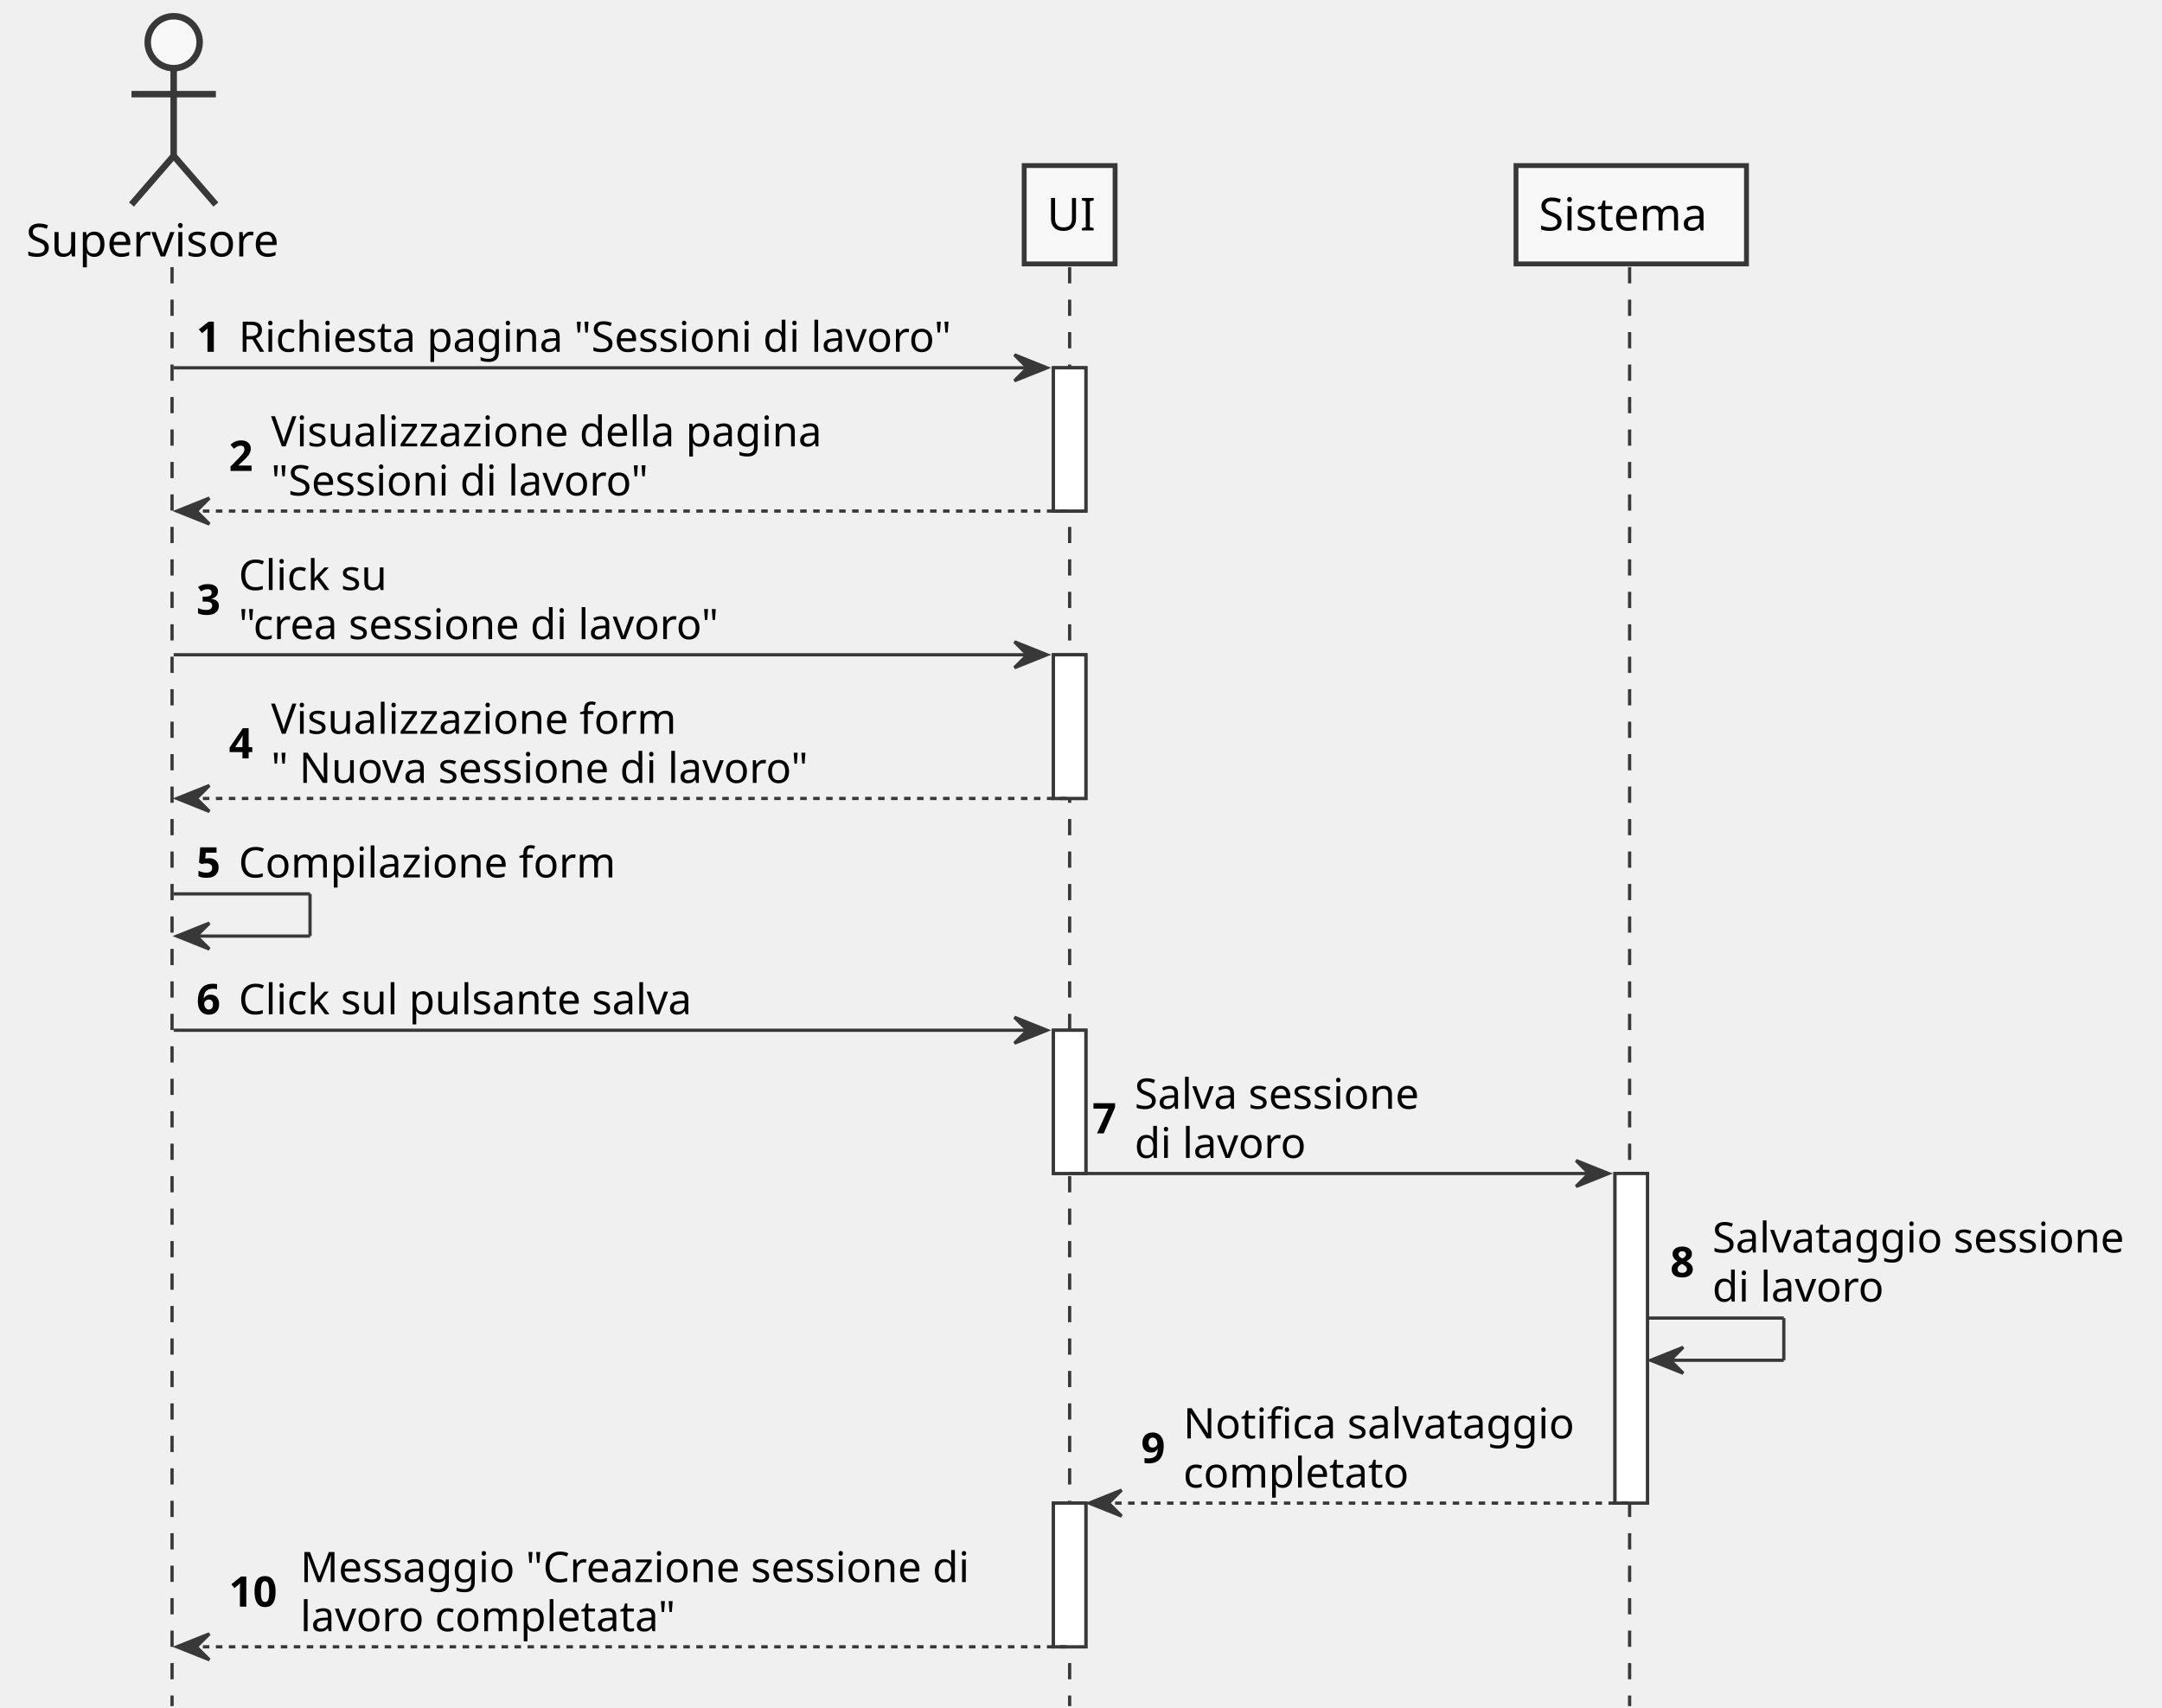
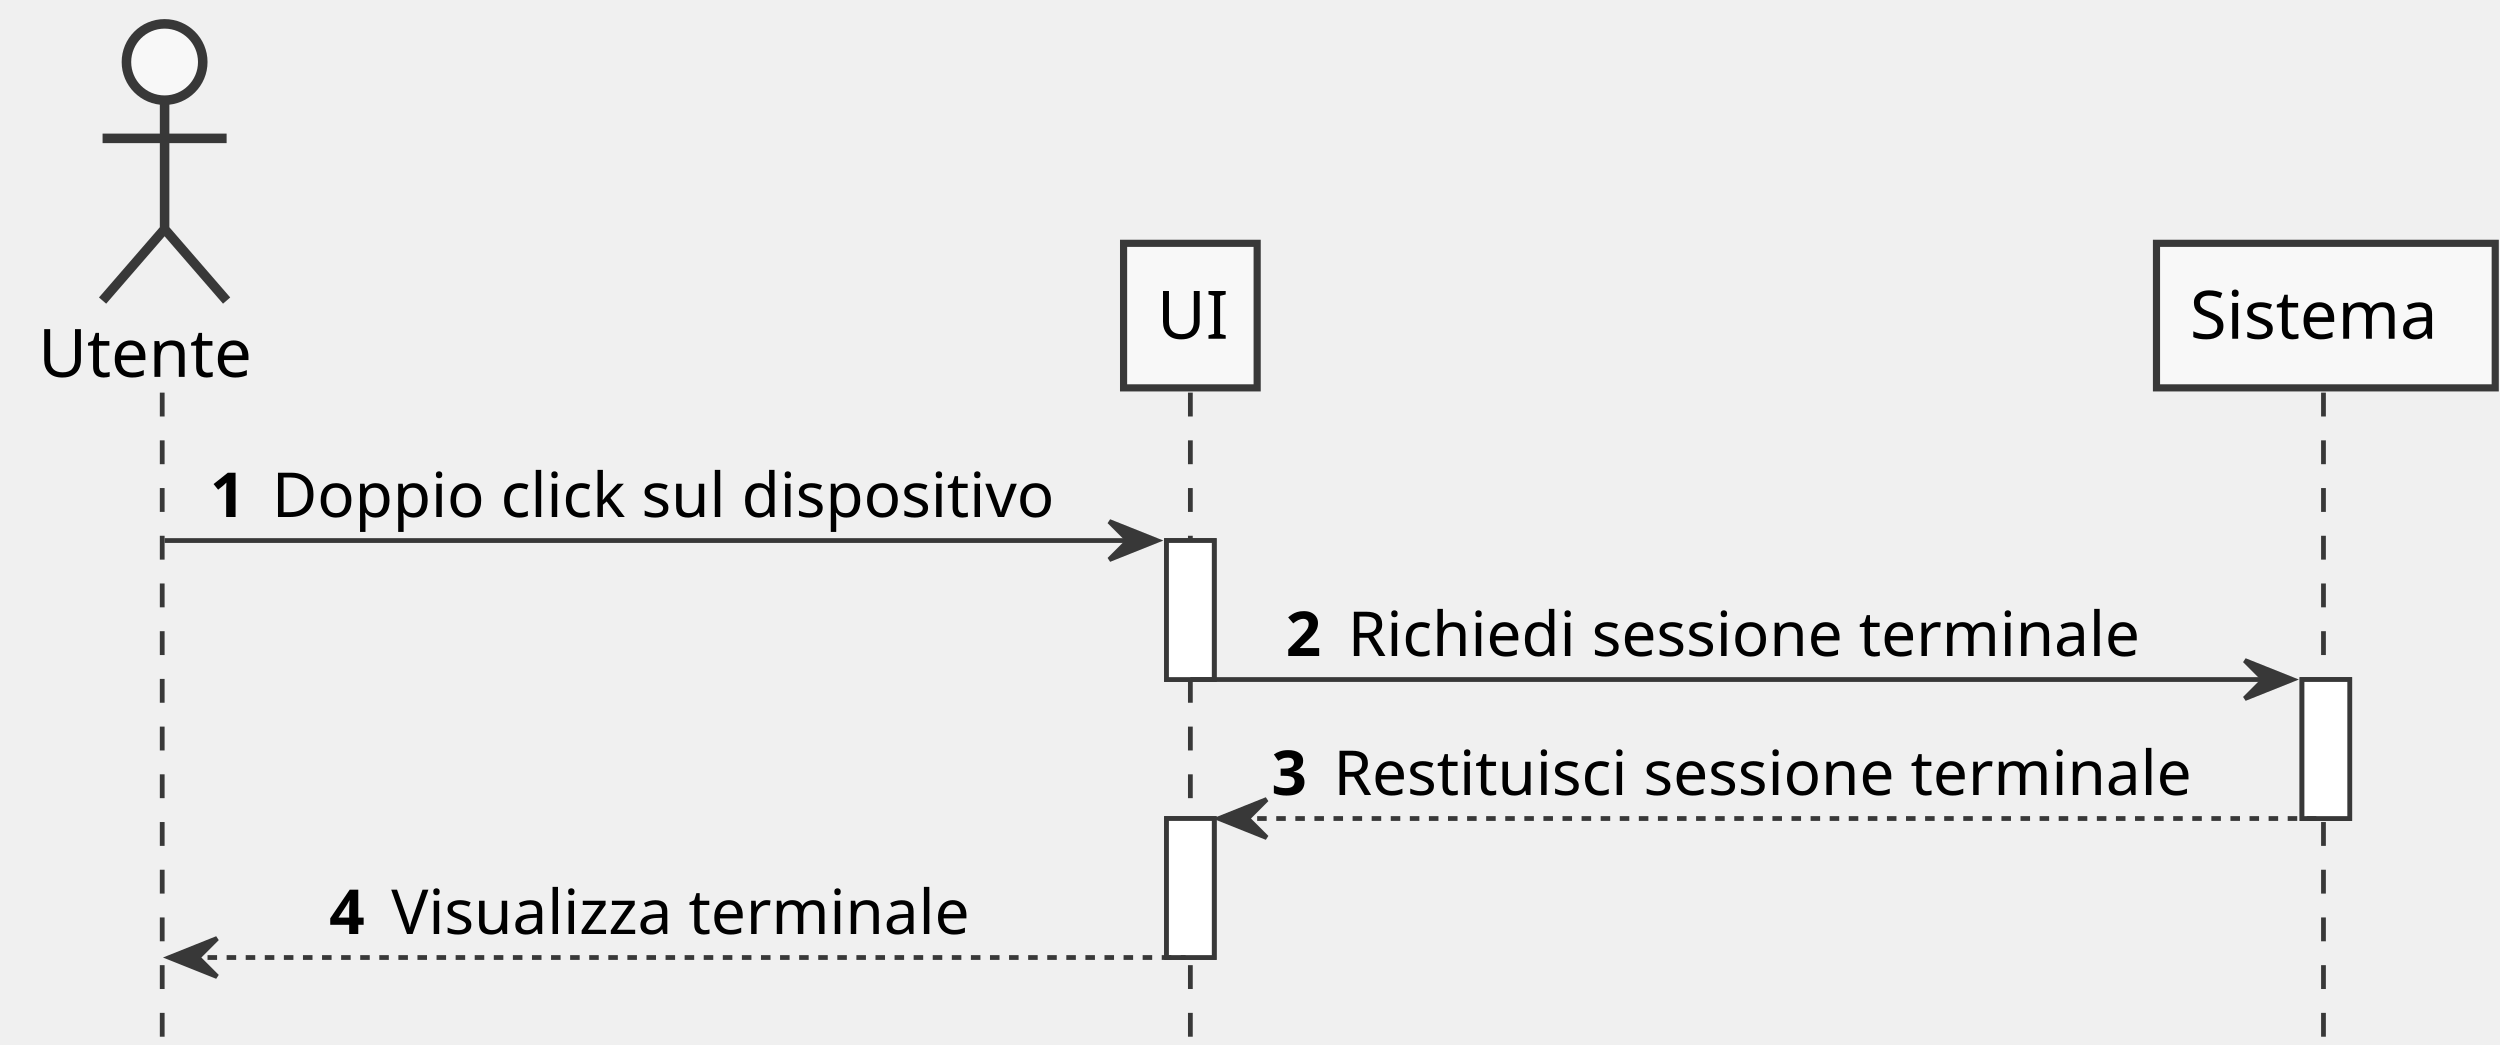
- <svg xmlns="http://www.w3.org/2000/svg" contentScriptType="application/ecmascript" contentStyleType="text/css" height="526px" preserveAspectRatio="none" style="width:666px;height:526px;" version="1.1" viewBox="0 0 666 526" width="666px" zoomAndPan="magnify">
+ <svg xmlns="http://www.w3.org/2000/svg" contentScriptType="application/ecmascript" contentStyleType="text/css" height="219px" preserveAspectRatio="none" style="width:524px;height:219px;" version="1.1" viewBox="0 0 524 219" width="524px" zoomAndPan="magnify">
  <defs />
  <g>
-     <rect fill="#FFFFFF" height="44.133" style="stroke: #383838; stroke-width: 1.0;" width="10" x="324.5" y="113.297" />
-     <rect fill="#FFFFFF" height="44.266" style="stroke: #383838; stroke-width: 1.0;" width="10" x="324.5" y="201.695" />
-     <rect fill="#FFFFFF" height="44.133" style="stroke: #383838; stroke-width: 1.0;" width="10" x="324.5" y="317.359" />
-     <rect fill="#FFFFFF" height="44.266" style="stroke: #383838; stroke-width: 1.0;" width="10" x="324.5" y="463.023" />
-     <rect fill="#FFFFFF" height="101.531" style="stroke: #383838; stroke-width: 1.0;" width="10" x="497.5" y="361.492" />
-     <line style="stroke: #383838; stroke-width: 1.0; stroke-dasharray: 5.0,5.0;" x1="53" x2="53" y1="82.297" y2="525.555" />
-     <line style="stroke: #383838; stroke-width: 1.0; stroke-dasharray: 5.0,5.0;" x1="329.5" x2="329.5" y1="82.297" y2="525.555" />
-     <line style="stroke: #383838; stroke-width: 1.0; stroke-dasharray: 5.0,5.0;" x1="502" x2="502" y1="82.297" y2="525.555" />
-     <text fill="#000000" font-family="sans-serif" font-size="14" lengthAdjust="spacingAndGlyphs" textLength="85" x="8" y="78.995">Supervisore</text>
-     <ellipse cx="53.5" cy="13" fill="#F8F8F8" rx="8" ry="8" style="stroke: #383838; stroke-width: 2.0;" />
-     <path d="M53.5,21 L53.5,48 M40.5,29 L66.5,29 M53.5,48 L40.5,63 M53.5,48 L66.5,63 " fill="#F8F8F8" style="stroke: #383838; stroke-width: 2.0;" />
-     <rect fill="#F8F8F8" height="30.297" style="stroke: #383838; stroke-width: 1.5;" width="28" x="315.5" y="51" />
-     <text fill="#000000" font-family="sans-serif" font-size="14" lengthAdjust="spacingAndGlyphs" textLength="14" x="322.5" y="70.995">UI</text>
-     <rect fill="#F8F8F8" height="30.297" style="stroke: #383838; stroke-width: 1.5;" width="71" x="467" y="51" />
-     <text fill="#000000" font-family="sans-serif" font-size="14" lengthAdjust="spacingAndGlyphs" textLength="57" x="474" y="70.995">Sistema</text>
-     <rect fill="#FFFFFF" height="44.133" style="stroke: #383838; stroke-width: 1.0;" width="10" x="324.5" y="113.297" />
-     <rect fill="#FFFFFF" height="44.266" style="stroke: #383838; stroke-width: 1.0;" width="10" x="324.5" y="201.695" />
-     <rect fill="#FFFFFF" height="44.133" style="stroke: #383838; stroke-width: 1.0;" width="10" x="324.5" y="317.359" />
-     <rect fill="#FFFFFF" height="44.266" style="stroke: #383838; stroke-width: 1.0;" width="10" x="324.5" y="463.023" />
-     <rect fill="#FFFFFF" height="101.531" style="stroke: #383838; stroke-width: 1.0;" width="10" x="497.5" y="361.492" />
-     <polygon fill="#383838" points="312.5,109.297,322.5,113.297,312.5,117.297,316.5,113.297" style="stroke: #383838; stroke-width: 1.0;" />
-     <line style="stroke: #383838; stroke-width: 1.0;" x1="53.5" x2="318.5" y1="113.297" y2="113.297" />
-     <text fill="#000000" font-family="sans-serif" font-size="13" font-weight="bold" lengthAdjust="spacingAndGlyphs" textLength="9" x="60.5" y="108.364">1</text>
-     <text fill="#000000" font-family="sans-serif" font-size="13" lengthAdjust="spacingAndGlyphs" textLength="239" x="73.5" y="108.364">Richiesta pagina "Sessioni di lavoro"</text>
-     <polygon fill="#383838" points="64.5,153.43,54.5,157.43,64.5,161.43,60.5,157.43" style="stroke: #383838; stroke-width: 1.0;" />
-     <line style="stroke: #383838; stroke-width: 1.0; stroke-dasharray: 2.0,2.0;" x1="58.5" x2="328.5" y1="157.43" y2="157.43" />
-     <text fill="#000000" font-family="sans-serif" font-size="13" font-weight="bold" lengthAdjust="spacingAndGlyphs" textLength="9" x="70.5" y="145.063">2</text>
-     <text fill="#000000" font-family="sans-serif" font-size="13" lengthAdjust="spacingAndGlyphs" textLength="185" x="83.5" y="137.497">Visualizzazione della pagina</text>
-     <text fill="#000000" font-family="sans-serif" font-size="13" lengthAdjust="spacingAndGlyphs" textLength="127" x="83.5" y="152.629">"Sessioni di lavoro"</text>
-     <polygon fill="#383838" points="312.5,197.695,322.5,201.695,312.5,205.695,316.5,201.695" style="stroke: #383838; stroke-width: 1.0;" />
-     <line style="stroke: #383838; stroke-width: 1.0;" x1="53.5" x2="318.5" y1="201.695" y2="201.695" />
-     <text fill="#000000" font-family="sans-serif" font-size="13" font-weight="bold" lengthAdjust="spacingAndGlyphs" textLength="9" x="60.5" y="189.329">3</text>
-     <text fill="#000000" font-family="sans-serif" font-size="13" lengthAdjust="spacingAndGlyphs" textLength="51" x="73.5" y="181.762">Click su</text>
-     <text fill="#000000" font-family="sans-serif" font-size="13" lengthAdjust="spacingAndGlyphs" textLength="162" x="73.5" y="196.895">"crea sessione di lavoro"</text>
-     <polygon fill="#383838" points="64.5,241.961,54.5,245.961,64.5,249.961,60.5,245.961" style="stroke: #383838; stroke-width: 1.0;" />
-     <line style="stroke: #383838; stroke-width: 1.0; stroke-dasharray: 2.0,2.0;" x1="58.5" x2="328.5" y1="245.961" y2="245.961" />
-     <text fill="#000000" font-family="sans-serif" font-size="13" font-weight="bold" lengthAdjust="spacingAndGlyphs" textLength="9" x="70.5" y="233.594">4</text>
-     <text fill="#000000" font-family="sans-serif" font-size="13" lengthAdjust="spacingAndGlyphs" textLength="136" x="83.5" y="226.028">Visualizzazione form</text>
-     <text fill="#000000" font-family="sans-serif" font-size="13" lengthAdjust="spacingAndGlyphs" textLength="180" x="83.5" y="241.161">" Nuova sessione di lavoro"</text>
-     <line style="stroke: #383838; stroke-width: 1.0;" x1="53.5" x2="95.5" y1="275.359" y2="275.359" />
-     <line style="stroke: #383838; stroke-width: 1.0;" x1="95.5" x2="95.5" y1="275.359" y2="288.359" />
-     <line style="stroke: #383838; stroke-width: 1.0;" x1="54.5" x2="95.5" y1="288.359" y2="288.359" />
-     <polygon fill="#383838" points="64.5,284.359,54.5,288.359,64.5,292.359,60.5,288.359" style="stroke: #383838; stroke-width: 1.0;" />
-     <text fill="#000000" font-family="sans-serif" font-size="13" font-weight="bold" lengthAdjust="spacingAndGlyphs" textLength="9" x="60.5" y="270.293">5</text>
-     <text fill="#000000" font-family="sans-serif" font-size="13" lengthAdjust="spacingAndGlyphs" textLength="124" x="73.5" y="270.293">Compilazione form</text>
-     <polygon fill="#383838" points="312.5,313.359,322.5,317.359,312.5,321.359,316.5,317.359" style="stroke: #383838; stroke-width: 1.0;" />
-     <line style="stroke: #383838; stroke-width: 1.0;" x1="53.5" x2="318.5" y1="317.359" y2="317.359" />
-     <text fill="#000000" font-family="sans-serif" font-size="13" font-weight="bold" lengthAdjust="spacingAndGlyphs" textLength="9" x="60.5" y="312.426">6</text>
-     <text fill="#000000" font-family="sans-serif" font-size="13" lengthAdjust="spacingAndGlyphs" textLength="154" x="73.5" y="312.426">Click sul pulsante salva</text>
-     <polygon fill="#383838" points="485.5,357.492,495.5,361.492,485.5,365.492,489.5,361.492" style="stroke: #383838; stroke-width: 1.0;" />
-     <line style="stroke: #383838; stroke-width: 1.0;" x1="329.5" x2="491.5" y1="361.492" y2="361.492" />
-     <text fill="#000000" font-family="sans-serif" font-size="13" font-weight="bold" lengthAdjust="spacingAndGlyphs" textLength="9" x="336.5" y="349.125">7</text>
-     <text fill="#000000" font-family="sans-serif" font-size="13" lengthAdjust="spacingAndGlyphs" textLength="97" x="349.5" y="341.559">Salva sessione</text>
-     <text fill="#000000" font-family="sans-serif" font-size="13" lengthAdjust="spacingAndGlyphs" textLength="57" x="349.5" y="356.692">di lavoro</text>
-     <line style="stroke: #383838; stroke-width: 1.0;" x1="507.5" x2="549.5" y1="406.023" y2="406.023" />
-     <line style="stroke: #383838; stroke-width: 1.0;" x1="549.5" x2="549.5" y1="406.023" y2="419.023" />
-     <line style="stroke: #383838; stroke-width: 1.0;" x1="508.5" x2="549.5" y1="419.023" y2="419.023" />
-     <polygon fill="#383838" points="518.5,415.023,508.5,419.023,518.5,423.023,514.5,419.023" style="stroke: #383838; stroke-width: 1.0;" />
-     <text fill="#000000" font-family="sans-serif" font-size="13" font-weight="bold" lengthAdjust="spacingAndGlyphs" textLength="9" x="514.5" y="393.391">8</text>
-     <text fill="#000000" font-family="sans-serif" font-size="13" lengthAdjust="spacingAndGlyphs" textLength="138" x="527.5" y="385.825">Salvataggio sessione</text>
-     <text fill="#000000" font-family="sans-serif" font-size="13" lengthAdjust="spacingAndGlyphs" textLength="57" x="527.5" y="400.957">di lavoro</text>
-     <polygon fill="#383838" points="345.5,459.023,335.5,463.023,345.5,467.023,341.5,463.023" style="stroke: #383838; stroke-width: 1.0;" />
-     <line style="stroke: #383838; stroke-width: 1.0; stroke-dasharray: 2.0,2.0;" x1="339.5" x2="501.5" y1="463.023" y2="463.023" />
-     <text fill="#000000" font-family="sans-serif" font-size="13" font-weight="bold" lengthAdjust="spacingAndGlyphs" textLength="9" x="351.5" y="450.657">9</text>
-     <text fill="#000000" font-family="sans-serif" font-size="13" lengthAdjust="spacingAndGlyphs" textLength="131" x="364.5" y="443.09">Notifica salvataggio</text>
-     <text fill="#000000" font-family="sans-serif" font-size="13" lengthAdjust="spacingAndGlyphs" textLength="74" x="364.5" y="458.223">completato</text>
-     <polygon fill="#383838" points="64.5,503.289,54.5,507.289,64.5,511.289,60.5,507.289" style="stroke: #383838; stroke-width: 1.0;" />
-     <line style="stroke: #383838; stroke-width: 1.0; stroke-dasharray: 2.0,2.0;" x1="58.5" x2="328.5" y1="507.289" y2="507.289" />
-     <text fill="#000000" font-family="sans-serif" font-size="13" font-weight="bold" lengthAdjust="spacingAndGlyphs" textLength="18" x="70.5" y="494.922">10</text>
-     <text fill="#000000" font-family="sans-serif" font-size="13" lengthAdjust="spacingAndGlyphs" textLength="221" x="92.5" y="487.356">Messaggio "Creazione sessione di</text>
-     <text fill="#000000" font-family="sans-serif" font-size="13" lengthAdjust="spacingAndGlyphs" textLength="125" x="92.5" y="502.489">lavoro completata"</text>
+     <rect fill="#FFFFFF" height="29.133" style="stroke: #383838; stroke-width: 1.0;" width="10" x="244.5" y="113.297" />
+     <rect fill="#FFFFFF" height="29.133" style="stroke: #383838; stroke-width: 1.0;" width="10" x="244.5" y="171.562" />
+     <rect fill="#FFFFFF" height="29.133" style="stroke: #383838; stroke-width: 1.0;" width="10" x="482.5" y="142.43" />
+     <line style="stroke: #383838; stroke-width: 1.0; stroke-dasharray: 5.0,5.0;" x1="34" x2="34" y1="82.297" y2="218.828" />
+     <line style="stroke: #383838; stroke-width: 1.0; stroke-dasharray: 5.0,5.0;" x1="249.5" x2="249.5" y1="82.297" y2="218.828" />
+     <line style="stroke: #383838; stroke-width: 1.0; stroke-dasharray: 5.0,5.0;" x1="487" x2="487" y1="82.297" y2="218.828" />
+     <text fill="#000000" font-family="sans-serif" font-size="14" lengthAdjust="spacingAndGlyphs" textLength="47" x="8" y="78.995">Utente</text>
+     <ellipse cx="34.5" cy="13" fill="#F8F8F8" rx="8" ry="8" style="stroke: #383838; stroke-width: 2.0;" />
+     <path d="M34.5,21 L34.5,48 M21.5,29 L47.5,29 M34.5,48 L21.5,63 M34.5,48 L47.5,63 " fill="#F8F8F8" style="stroke: #383838; stroke-width: 2.0;" />
+     <rect fill="#F8F8F8" height="30.297" style="stroke: #383838; stroke-width: 1.5;" width="28" x="235.5" y="51" />
+     <text fill="#000000" font-family="sans-serif" font-size="14" lengthAdjust="spacingAndGlyphs" textLength="14" x="242.5" y="70.995">UI</text>
+     <rect fill="#F8F8F8" height="30.297" style="stroke: #383838; stroke-width: 1.5;" width="71" x="452" y="51" />
+     <text fill="#000000" font-family="sans-serif" font-size="14" lengthAdjust="spacingAndGlyphs" textLength="57" x="459" y="70.995">Sistema</text>
+     <rect fill="#FFFFFF" height="29.133" style="stroke: #383838; stroke-width: 1.0;" width="10" x="244.5" y="113.297" />
+     <rect fill="#FFFFFF" height="29.133" style="stroke: #383838; stroke-width: 1.0;" width="10" x="244.5" y="171.562" />
+     <rect fill="#FFFFFF" height="29.133" style="stroke: #383838; stroke-width: 1.0;" width="10" x="482.5" y="142.43" />
+     <polygon fill="#383838" points="232.5,109.297,242.5,113.297,232.5,117.297,236.5,113.297" style="stroke: #383838; stroke-width: 1.0;" />
+     <line style="stroke: #383838; stroke-width: 1.0;" x1="34.5" x2="238.5" y1="113.297" y2="113.297" />
+     <text fill="#000000" font-family="sans-serif" font-size="13" font-weight="bold" lengthAdjust="spacingAndGlyphs" textLength="9" x="44" y="108.364">1</text>
+     <text fill="#000000" font-family="sans-serif" font-size="13" lengthAdjust="spacingAndGlyphs" textLength="178" x="57" y="108.364">Doppio click sul dispositivo</text>
+     <polygon fill="#383838" points="470.5,138.43,480.5,142.43,470.5,146.43,474.5,142.43" style="stroke: #383838; stroke-width: 1.0;" />
+     <line style="stroke: #383838; stroke-width: 1.0;" x1="249.5" x2="476.5" y1="142.43" y2="142.43" />
+     <text fill="#000000" font-family="sans-serif" font-size="13" font-weight="bold" lengthAdjust="spacingAndGlyphs" textLength="9" x="269.5" y="137.497">2</text>
+     <text fill="#000000" font-family="sans-serif" font-size="13" lengthAdjust="spacingAndGlyphs" textLength="180" x="282.5" y="137.497">Richiedi sessione terminale</text>
+     <polygon fill="#383838" points="265.5,167.562,255.5,171.562,265.5,175.562,261.5,171.562" style="stroke: #383838; stroke-width: 1.0;" />
+     <line style="stroke: #383838; stroke-width: 1.0; stroke-dasharray: 2.0,2.0;" x1="259.5" x2="486.5" y1="171.562" y2="171.562" />
+     <text fill="#000000" font-family="sans-serif" font-size="13" font-weight="bold" lengthAdjust="spacingAndGlyphs" textLength="9" x="266.5" y="166.629">3</text>
+     <text fill="#000000" font-family="sans-serif" font-size="13" lengthAdjust="spacingAndGlyphs" textLength="196" x="279.5" y="166.629">Restituisci sessione terminale</text>
+     <polygon fill="#383838" points="45.5,196.695,35.5,200.695,45.5,204.695,41.5,200.695" style="stroke: #383838; stroke-width: 1.0;" />
+     <line style="stroke: #383838; stroke-width: 1.0; stroke-dasharray: 2.0,2.0;" x1="39.5" x2="248.5" y1="200.695" y2="200.695" />
+     <text fill="#000000" font-family="sans-serif" font-size="13" font-weight="bold" lengthAdjust="spacingAndGlyphs" textLength="9" x="69" y="195.762">4</text>
+     <text fill="#000000" font-family="sans-serif" font-size="13" lengthAdjust="spacingAndGlyphs" textLength="133" x="82" y="195.762">Visualizza terminale</text>
  </g>
</svg>
